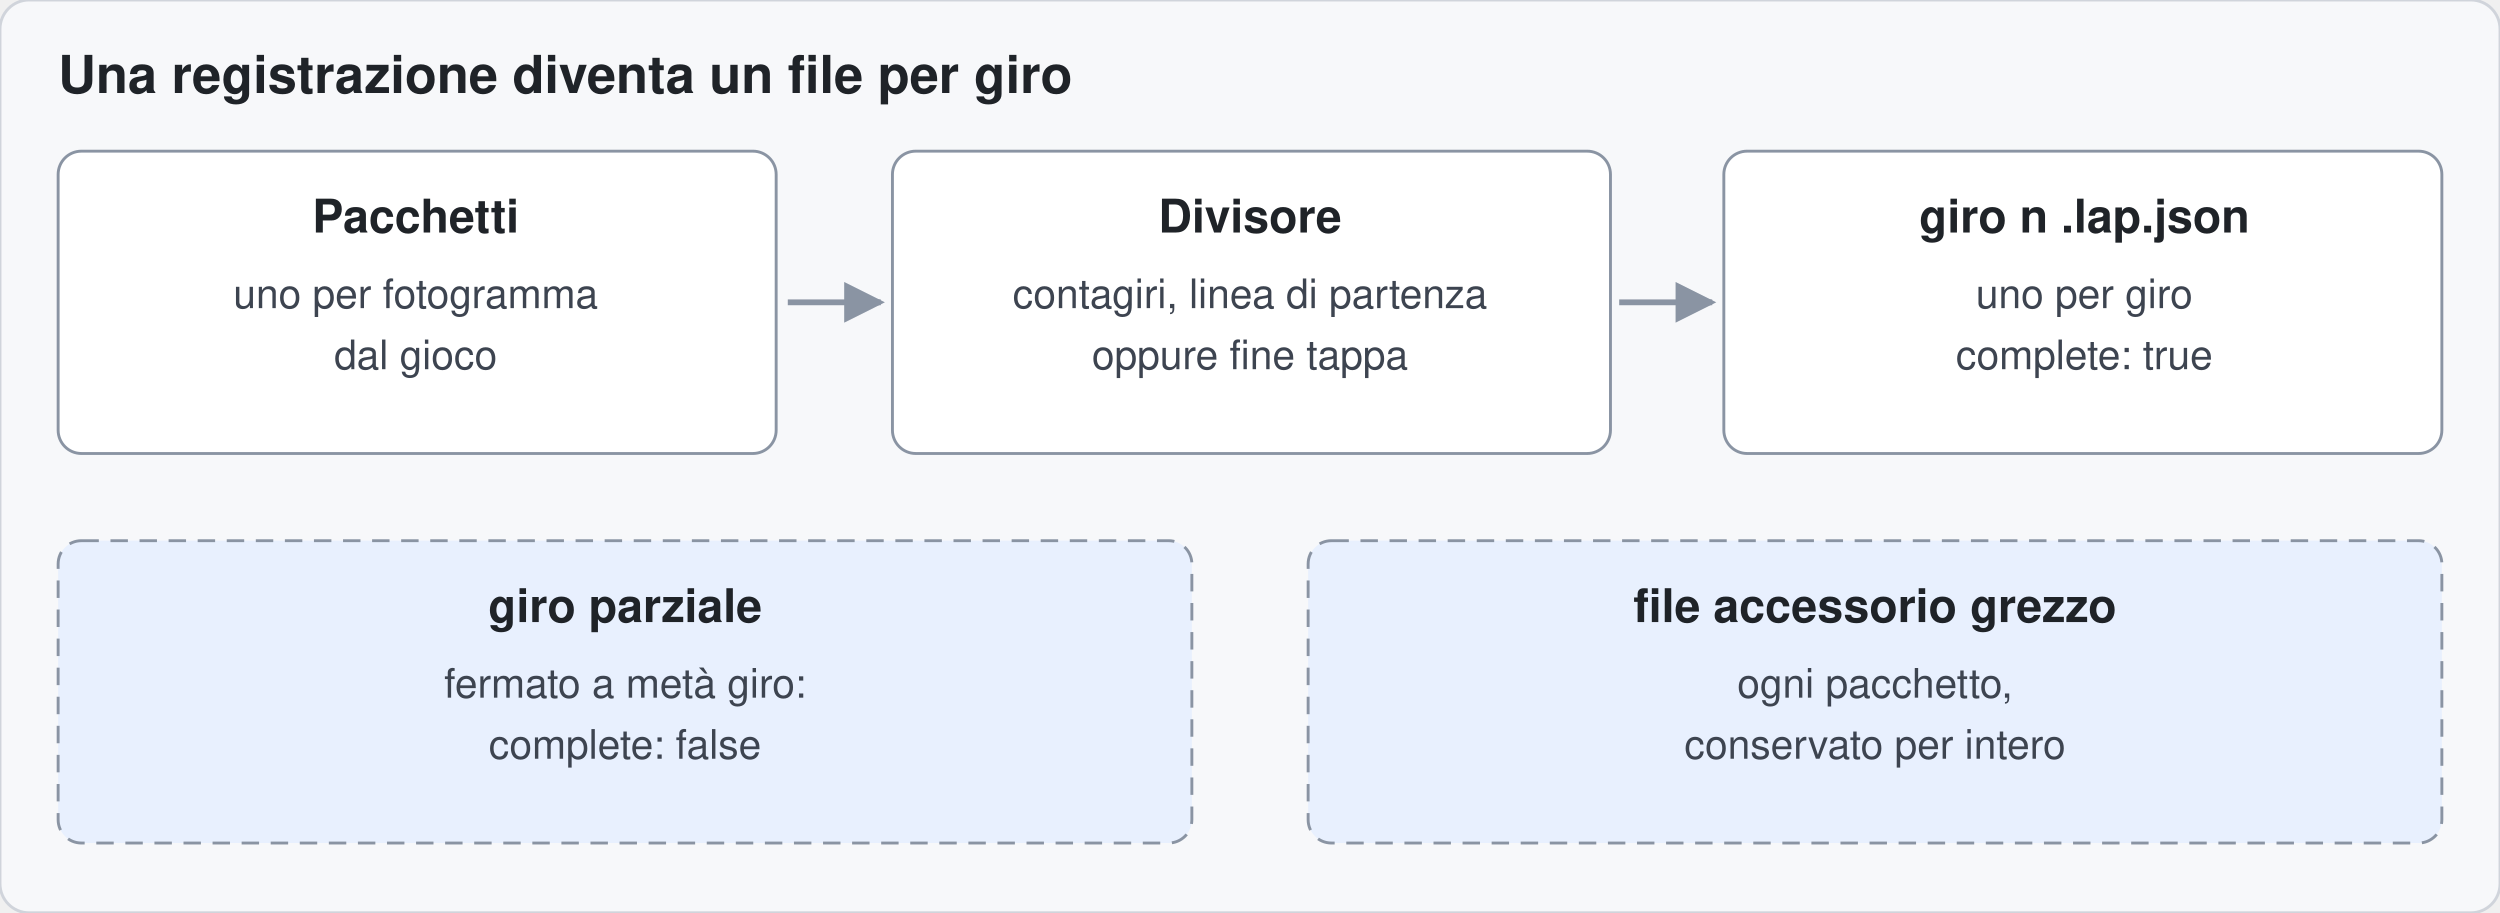
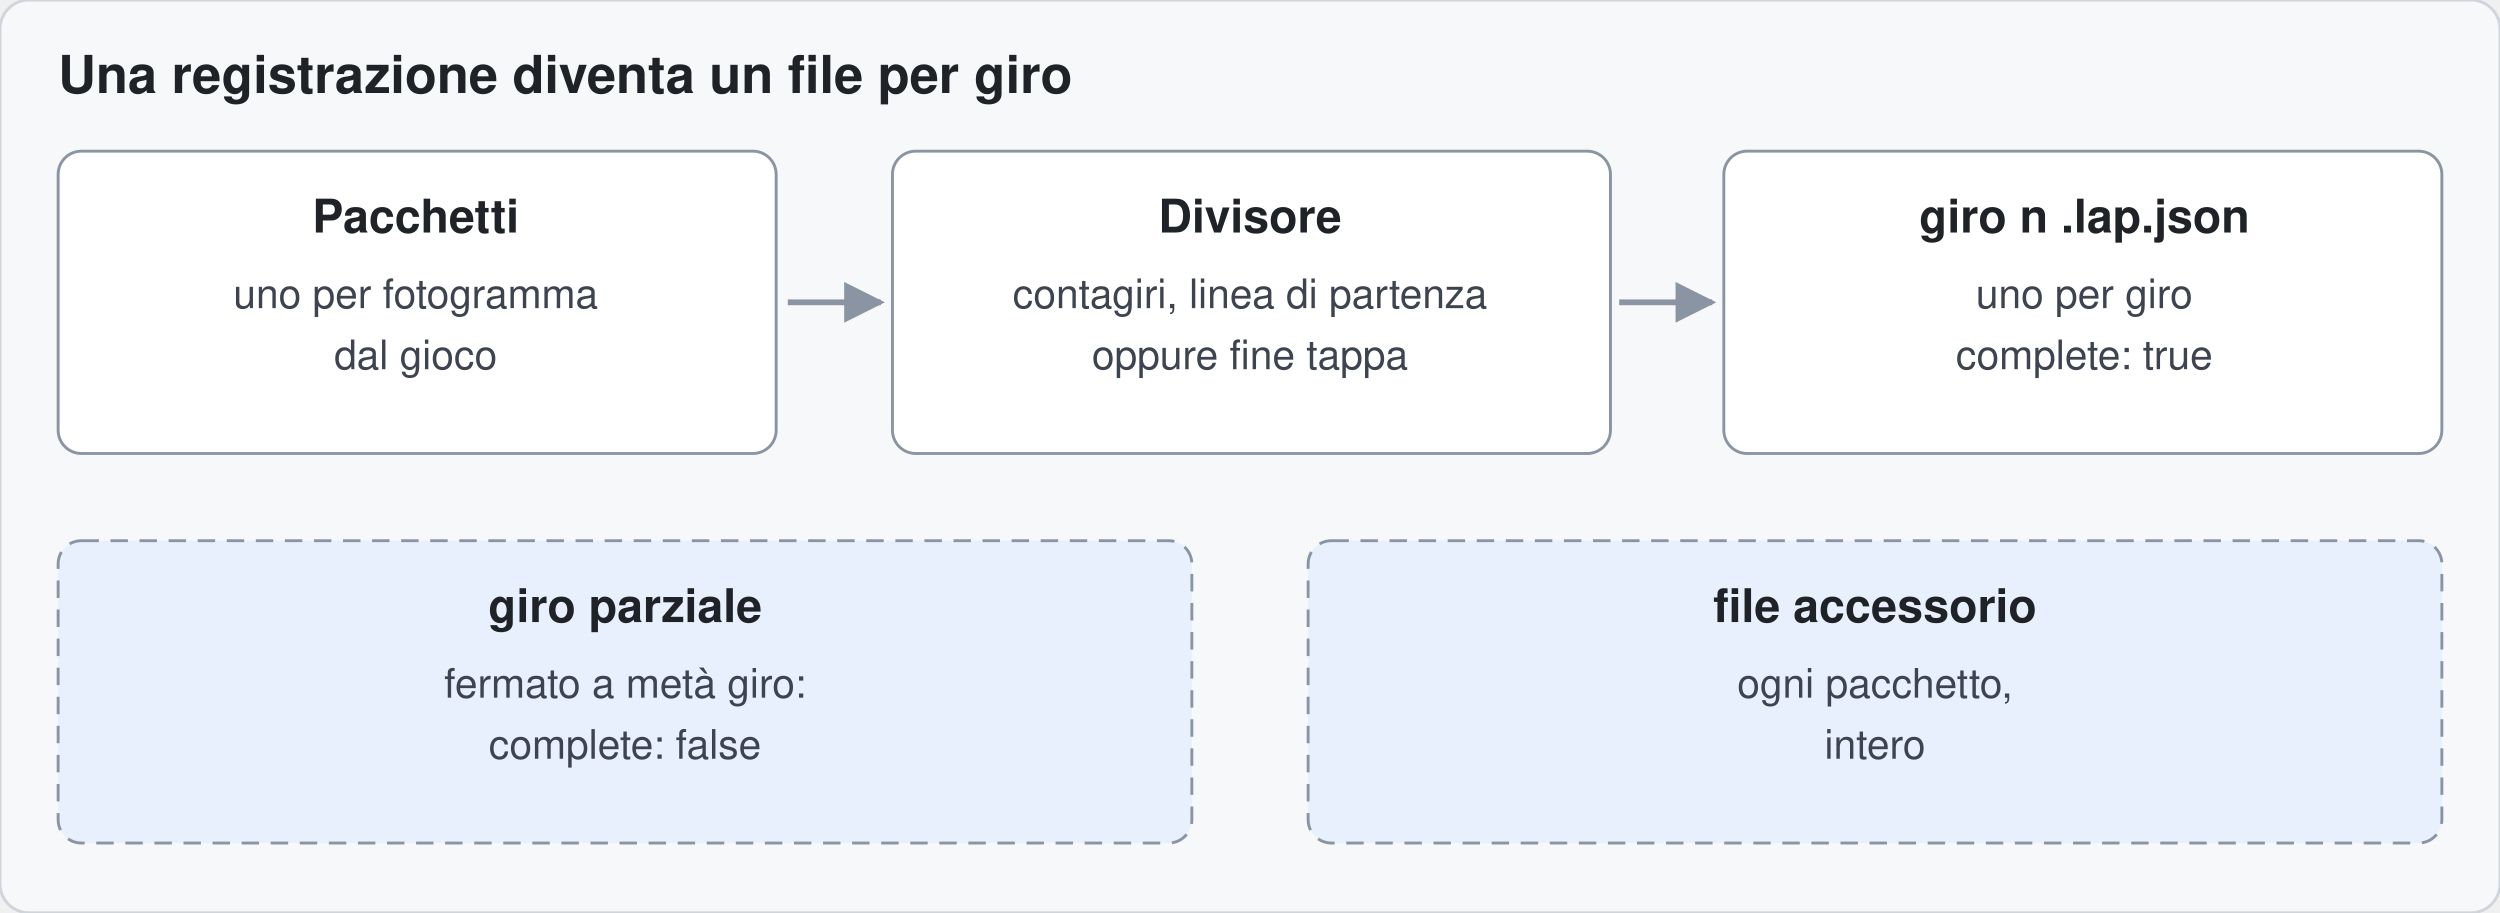
<svg xmlns="http://www.w3.org/2000/svg" width="860" height="314" viewBox="0 0 860 314" role="img" aria-label="A recording becomes one file per lap">
  <rect width="860" height="314" rx="10" fill="#f7f8fa" stroke="#d0d4db" />
  <defs>
    <marker id="a" viewBox="0 0 10 10" refX="9" refY="5" markerWidth="7" markerHeight="7" orient="auto-start-reverse">
      <path d="M0,0 L10,5 L0,10 z" fill="#8a94a3" />
    </marker>
  </defs>
  <text x="20" y="32" font-family="Segoe UI,Helvetica,Arial,sans-serif" font-size="18" font-weight="600" fill="#1f2328" text-anchor="start">Una registrazione diventa un file per giro</text>
  <rect x="20" y="52" width="247" height="104" rx="8" fill="#ffffff" stroke="#8a94a3" />
  <text x="143" y="80" font-family="Segoe UI,Helvetica,Arial,sans-serif" font-size="16" font-weight="600" fill="#1f2328" text-anchor="middle">Pacchetti</text>
  <text x="143" y="106" font-family="Segoe UI,Helvetica,Arial,sans-serif" font-size="14" font-weight="400" fill="#3d4450" text-anchor="middle">uno per fotogramma</text>
  <text x="143" y="127" font-family="Segoe UI,Helvetica,Arial,sans-serif" font-size="14" font-weight="400" fill="#3d4450" text-anchor="middle">dal gioco</text>
  <rect x="307" y="52" width="247" height="104" rx="8" fill="#ffffff" stroke="#8a94a3" />
  <text x="430" y="80" font-family="Segoe UI,Helvetica,Arial,sans-serif" font-size="16" font-weight="600" fill="#1f2328" text-anchor="middle">Divisore</text>
  <text x="430" y="106" font-family="Segoe UI,Helvetica,Arial,sans-serif" font-size="14" font-weight="400" fill="#3d4450" text-anchor="middle">contagiri, linea di partenza</text>
  <text x="430" y="127" font-family="Segoe UI,Helvetica,Arial,sans-serif" font-size="14" font-weight="400" fill="#3d4450" text-anchor="middle">oppure fine tappa</text>
  <rect x="593" y="52" width="247" height="104" rx="8" fill="#ffffff" stroke="#8a94a3" />
  <text x="717" y="80" font-family="Segoe UI,Helvetica,Arial,sans-serif" font-size="16" font-weight="600" fill="#1f2328" text-anchor="middle">giro n .lap.json</text>
  <text x="717" y="106" font-family="Segoe UI,Helvetica,Arial,sans-serif" font-size="14" font-weight="400" fill="#3d4450" text-anchor="middle">uno per giro</text>
  <text x="717" y="127" font-family="Segoe UI,Helvetica,Arial,sans-serif" font-size="14" font-weight="400" fill="#3d4450" text-anchor="middle">complete: true</text>
  <line x1="271" y1="104.0" x2="303" y2="104.0" stroke="#8a94a3" stroke-width="2" marker-end="url(#a)" />
  <line x1="557" y1="104.0" x2="589" y2="104.0" stroke="#8a94a3" stroke-width="2" marker-end="url(#a)" />
  <rect x="20" y="186" width="390" height="104" rx="8" fill="#e8f0fe" stroke="#8a94a3" stroke-dasharray="6 4" />
  <text x="215" y="214" font-family="Segoe UI,Helvetica,Arial,sans-serif" font-size="16" font-weight="600" fill="#1f2328" text-anchor="middle">giro parziale</text>
  <text x="215" y="240" font-family="Segoe UI,Helvetica,Arial,sans-serif" font-size="14" font-weight="400" fill="#3d4450" text-anchor="middle">fermato a metà giro:</text>
  <text x="215" y="261" font-family="Segoe UI,Helvetica,Arial,sans-serif" font-size="14" font-weight="400" fill="#3d4450" text-anchor="middle">complete: false</text>
  <rect x="450" y="186" width="390" height="104" rx="8" fill="#e8f0fe" stroke="#8a94a3" stroke-dasharray="6 4" />
-   <text x="645" y="214" font-family="Segoe UI,Helvetica,Arial,sans-serif" font-size="16" font-weight="600" fill="#1f2328" text-anchor="middle">file accessorio grezzo</text>
+   <text x="645" y="214" font-family="Segoe UI,Helvetica,Arial,sans-serif" font-size="16" font-weight="600" fill="#1f2328" text-anchor="middle">file accessorio</text>
  <text x="645" y="240" font-family="Segoe UI,Helvetica,Arial,sans-serif" font-size="14" font-weight="400" fill="#3d4450" text-anchor="middle">ogni pacchetto,</text>
-   <text x="645" y="261" font-family="Segoe UI,Helvetica,Arial,sans-serif" font-size="14" font-weight="400" fill="#3d4450" text-anchor="middle">conservato per intero</text>
+   <text x="645" y="261" font-family="Segoe UI,Helvetica,Arial,sans-serif" font-size="14" font-weight="400" fill="#3d4450" text-anchor="middle">intero</text>
</svg>
